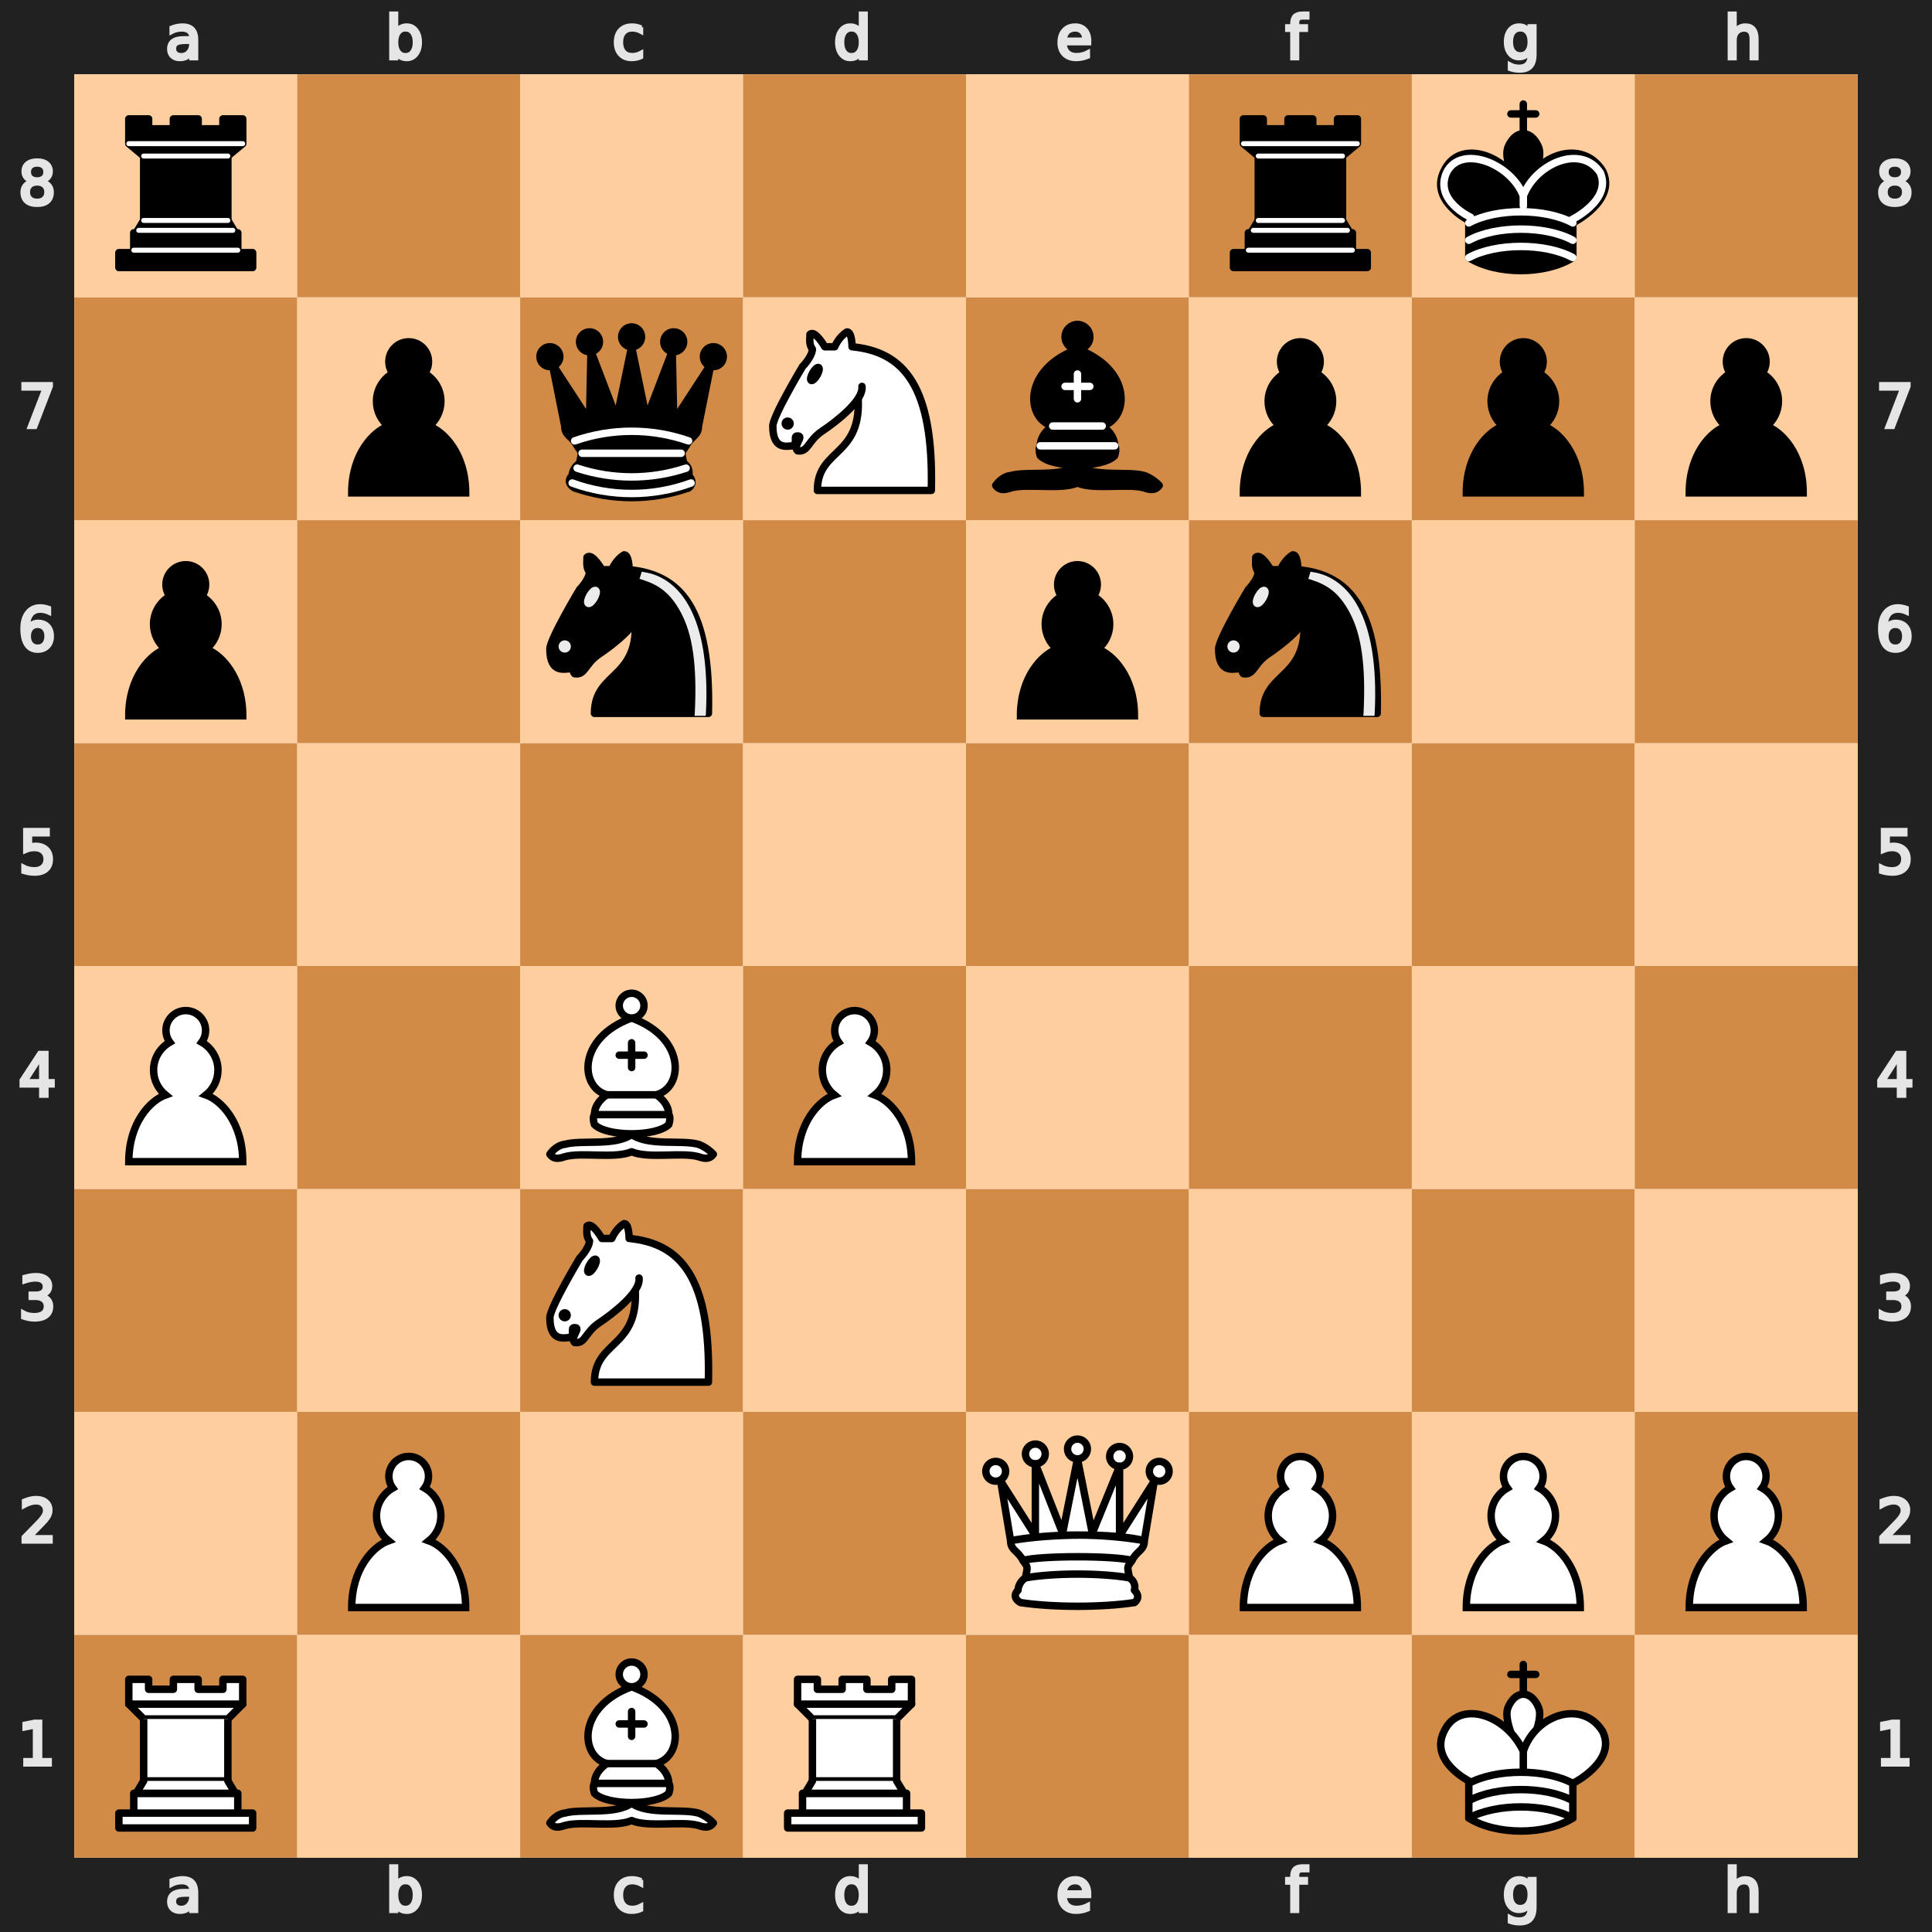
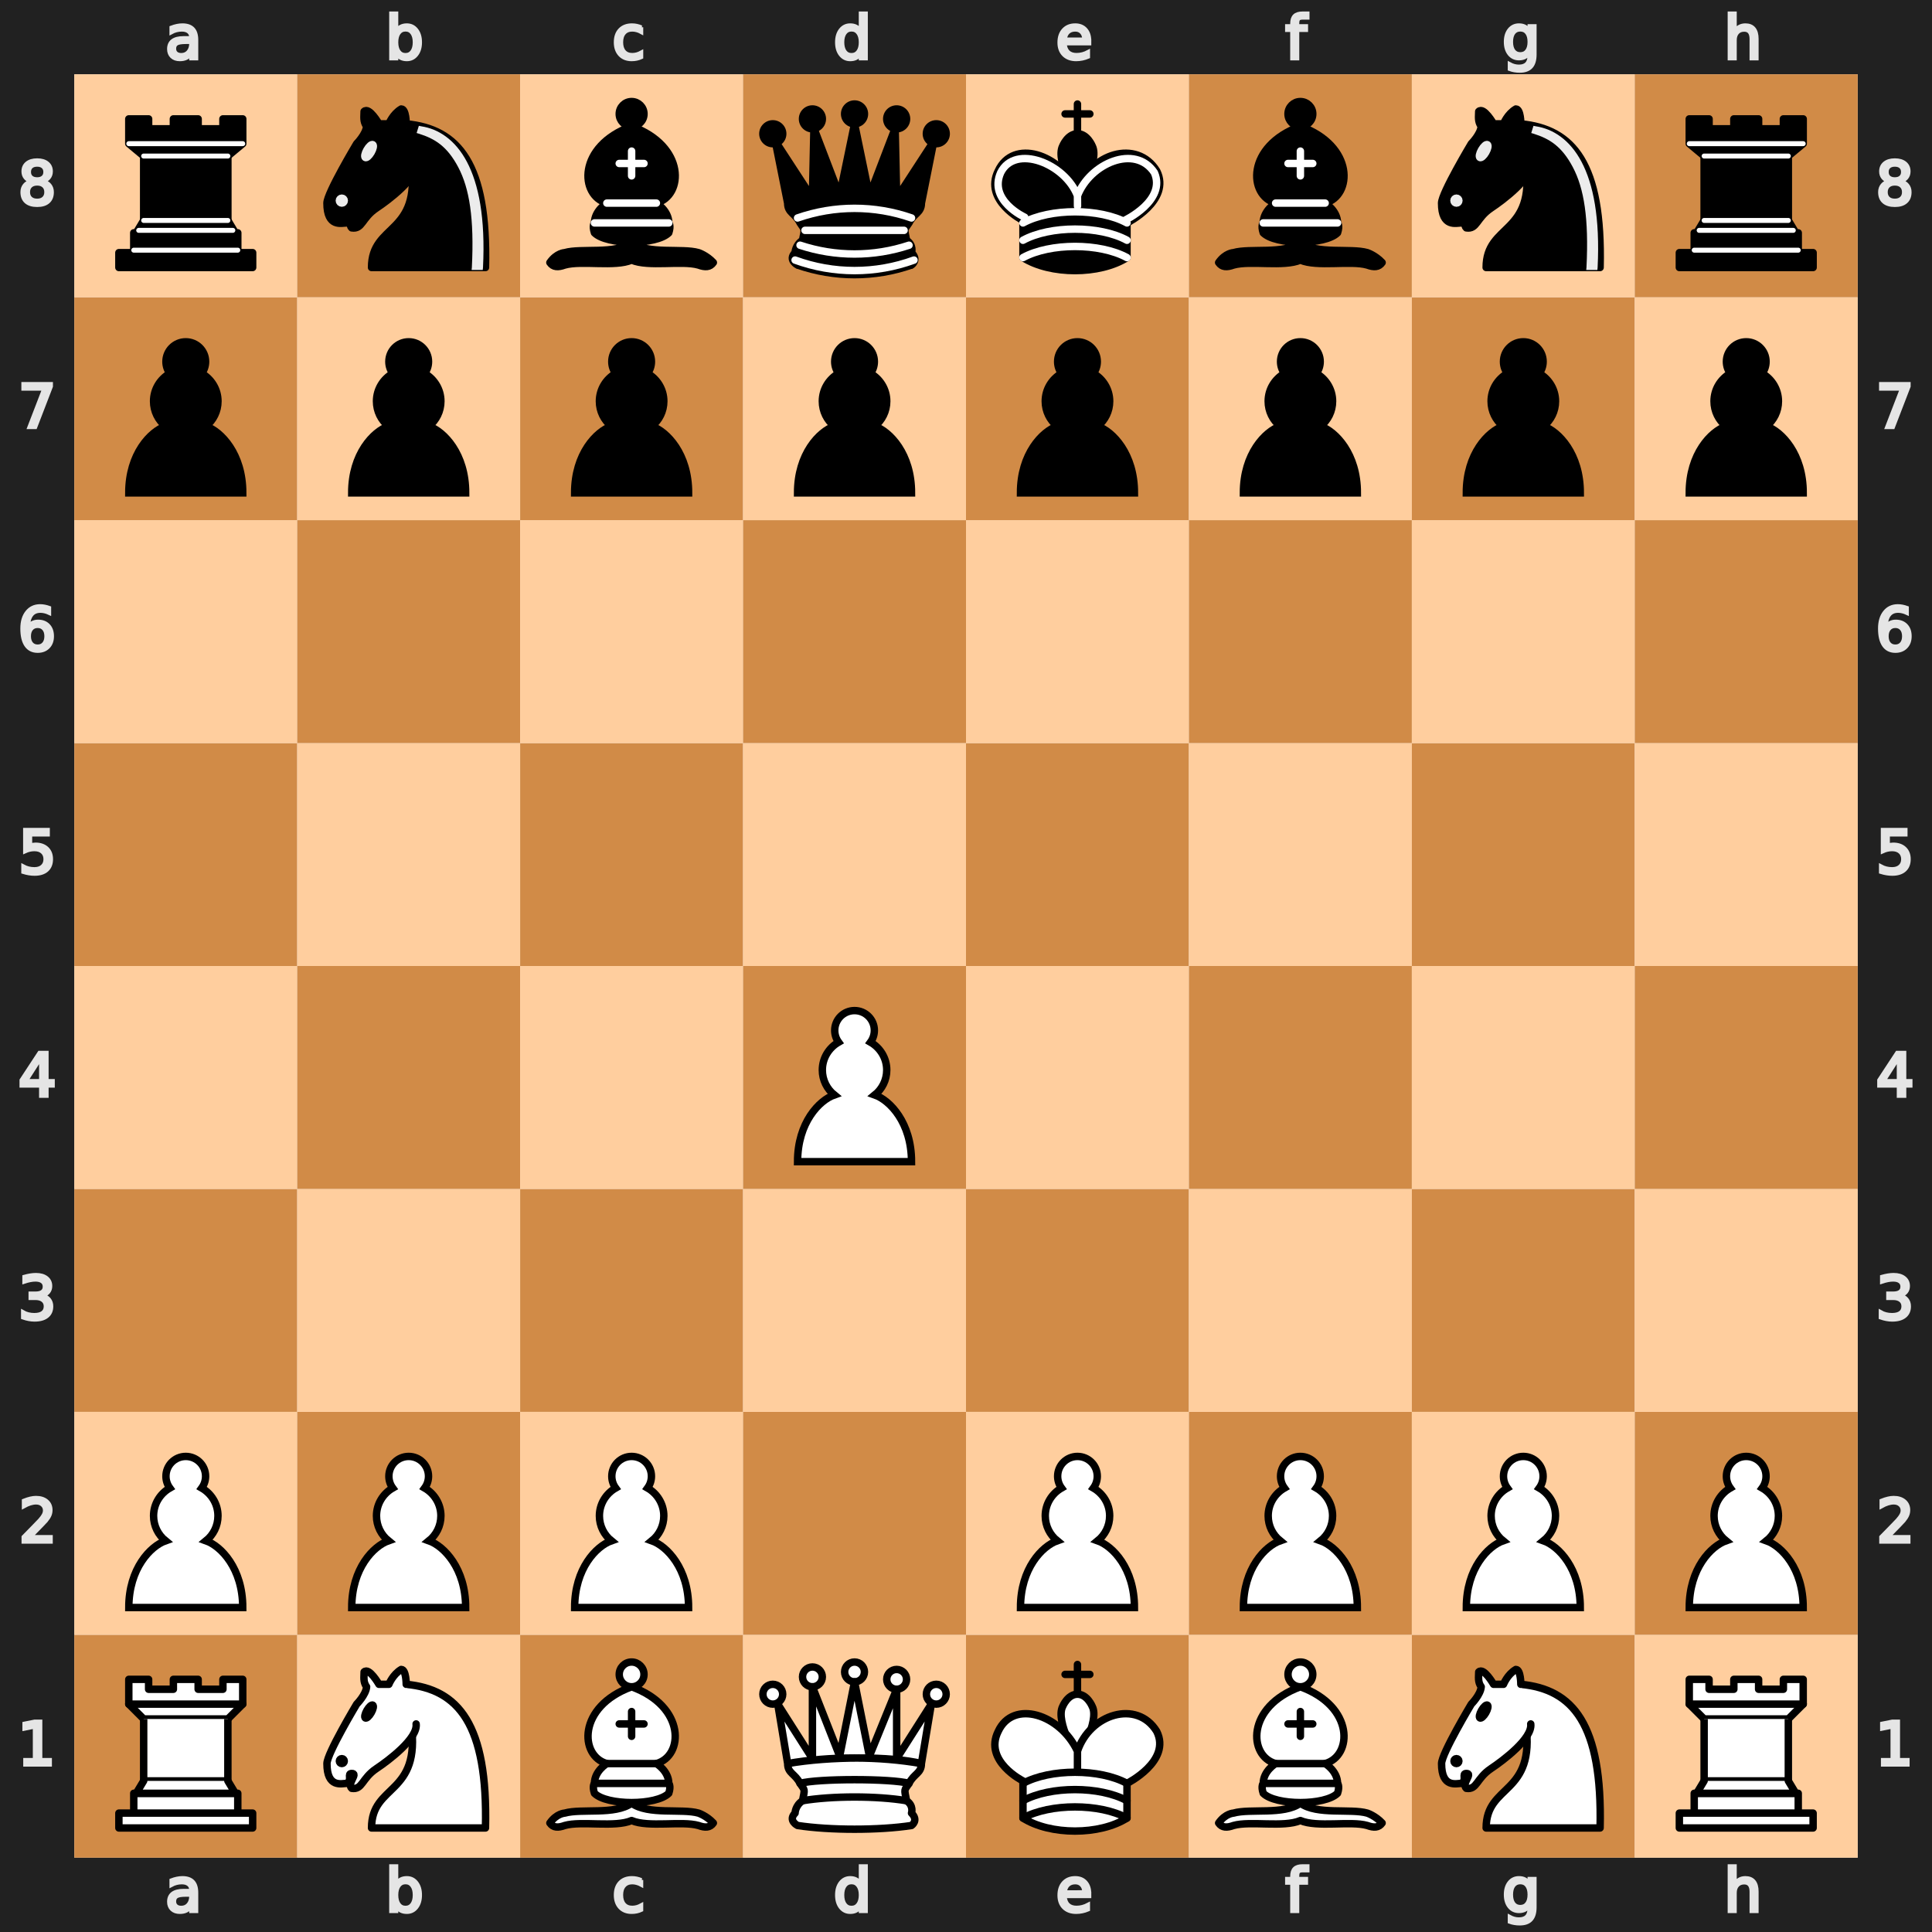
<svg xmlns="http://www.w3.org/2000/svg" xmlns:xlink="http://www.w3.org/1999/xlink" viewBox="0 0 390 390">
  <defs>
    <g id="white-pawn" class="white pawn">
      <path d="M22.5 9c-2.21 0-4 1.79-4 4 0 .89.29 1.71.78 2.38C17.33 16.5 16 18.59 16 21c0 2.03.94 3.84 2.41 5.03-3 1.06-7.41 5.55-7.41 13.47h23c0-7.92-4.41-12.41-7.41-13.47 1.47-1.19 2.41-3 2.41-5.03 0-2.41-1.33-4.5-3.28-5.62.49-.67.78-1.49.78-2.38 0-2.21-1.79-4-4-4z" fill="#fff" stroke="#000" stroke-width="1.5" stroke-linecap="round" />
    </g>
    <g id="white-knight" class="white knight" fill="none" fill-rule="evenodd" stroke="#000" stroke-width="1.5" stroke-linecap="round" stroke-linejoin="round">
      <path d="M 22,10 C 32.5,11 38.5,18 38,39 L 15,39 C 15,30 25,32.5 23,18" style="fill:#ffffff; stroke:#000000;" />
      <path d="M 24,18 C 24.38,20.91 18.45,25.37 16,27 C 13,29 13.18,31.34 11,31 C 9.958,30.06 12.41,27.96 11,28 C 10,28 11.19,29.23 10,30 C 9,30 5.997,31 6,26 C 6,24 12,14 12,14 C 12,14 13.89,12.1 14,10.5 C 13.27,9.506 13.5,8.5 13.5,7.5 C 14.5,6.5 16.5,10 16.5,10 L 18.5,10 C 18.5,10 19.28,8.008 21,7 C 22,7 22,10 22,10" style="fill:#ffffff; stroke:#000000;" />
      <path d="M 9.5 25.5 A 0.5 0.5 0 1 1 8.5,25.5 A 0.5 0.5 0 1 1 9.5 25.5 z" style="fill:#000000; stroke:#000000;" />
      <path d="M 15 15.5 A 0.5 1.5 0 1 1 14,15.5 A 0.5 1.5 0 1 1 15 15.5 z" transform="matrix(0.866,0.5,-0.5,0.866,9.693,-5.173)" style="fill:#000000; stroke:#000000;" />
    </g>
    <g id="white-bishop" class="white bishop" fill="none" fill-rule="evenodd" stroke="#000" stroke-width="1.5" stroke-linecap="round" stroke-linejoin="round">
      <g fill="#fff" stroke-linecap="butt">
        <path d="M9 36c3.39-.97 10.11.43 13.5-2 3.39 2.43 10.11 1.03 13.5 2 0 0 1.65.54 3 2-.68.97-1.65.99-3 .5-3.39-.97-10.11.46-13.5-1-3.39 1.46-10.11.03-13.5 1-1.354.49-2.323.47-3-.5 1.354-1.94 3-2 3-2zM15 32c2.5 2.5 12.5 2.5 15 0 .5-1.5 0-2 0-2 0-2.5-2.5-4-2.5-4 5.5-1.5 6-11.5-5-15.5-11 4-10.5 14-5 15.5 0 0-2.5 1.5-2.5 4 0 0-.5.5 0 2zM25 8a2.5 2.5 0 1 1-5 0 2.5 2.5 0 1 1 5 0z" />
      </g>
      <path d="M17.5 26h10M15 30h15m-7.5-14.5v5M20 18h5" stroke-linejoin="miter" />
    </g>
    <g id="white-rook" class="white rook" fill="#fff" fill-rule="evenodd" stroke="#000" stroke-width="1.5" stroke-linecap="round" stroke-linejoin="round">
      <path d="M9 39h27v-3H9v3zM12 36v-4h21v4H12zM11 14V9h4v2h5V9h5v2h5V9h4v5" stroke-linecap="butt" />
      <path d="M34 14l-3 3H14l-3-3" />
      <path d="M31 17v12.5H14V17" stroke-linecap="butt" stroke-linejoin="miter" />
      <path d="M31 29.5l1.5 2.5h-20l1.5-2.5" />
      <path d="M11 14h23" fill="none" stroke-linejoin="miter" />
    </g>
    <g id="white-queen" class="white queen" fill="#fff" fill-rule="evenodd" stroke="#000" stroke-width="1.5" stroke-linecap="round" stroke-linejoin="round">
      <path d="M8 12a2 2 0 1 1-4 0 2 2 0 1 1 4 0zM24.5 7.5a2 2 0 1 1-4 0 2 2 0 1 1 4 0zM41 12a2 2 0 1 1-4 0 2 2 0 1 1 4 0zM16 8.5a2 2 0 1 1-4 0 2 2 0 1 1 4 0zM33 9a2 2 0 1 1-4 0 2 2 0 1 1 4 0z" />
      <path d="M9 26c8.5-1.5 21-1.5 27 0l2-12-7 11V11l-5.5 13.5-3-15-3 15-5.5-14V25L7 14l2 12zM9 26c0 2 1.5 2 2.5 4 1 1.5 1 1 .5 3.5-1.5 1-1.5 2.5-1.5 2.5-1.5 1.5.5 2.5.5 2.5 6.5 1 16.5 1 23 0 0 0 1.5-1 0-2.5 0 0 .5-1.5-1-2.5-.5-2.5-.5-2 .5-3.5 1-2 2.5-2 2.5-4-8.5-1.5-18.5-1.5-27 0z" stroke-linecap="butt" />
      <path d="M11.5 30c3.5-1 18.5-1 22 0M12 33.5c6-1 15-1 21 0" fill="none" />
    </g>
    <g id="white-king" class="white king" fill="none" fill-rule="evenodd" stroke="#000" stroke-width="1.5" stroke-linecap="round" stroke-linejoin="round">
      <path d="M22.5 11.63V6M20 8h5" stroke-linejoin="miter" />
      <path d="M22.5 25s4.5-7.5 3-10.5c0 0-1-2.5-3-2.5s-3 2.5-3 2.5c-1.5 3 3 10.5 3 10.5" fill="#fff" stroke-linecap="butt" stroke-linejoin="miter" />
      <path d="M11.5 37c5.5 3.5 15.5 3.5 21 0v-7s9-4.5 6-10.5c-4-6.5-13.5-3.5-16 4V27v-3.5c-3.5-7.5-13-10.5-16-4-3 6 5 10 5 10V37z" fill="#fff" />
      <path d="M11.5 30c5.5-3 15.5-3 21 0m-21 3.5c5.5-3 15.5-3 21 0m-21 3.5c5.5-3 15.5-3 21 0" />
    </g>
    <g id="black-pawn" class="black pawn">
      <path d="M22.5 9c-2.21 0-4 1.79-4 4 0 .89.29 1.71.78 2.38C17.33 16.5 16 18.59 16 21c0 2.03.94 3.84 2.41 5.03-3 1.06-7.41 5.55-7.41 13.47h23c0-7.92-4.41-12.41-7.41-13.47 1.47-1.19 2.41-3 2.41-5.03 0-2.41-1.33-4.5-3.28-5.62.49-.67.78-1.49.78-2.38 0-2.21-1.79-4-4-4z" fill="#000" stroke="#000" stroke-width="1.5" stroke-linecap="round" />
    </g>
    <g id="black-knight" class="black knight" fill="none" fill-rule="evenodd" stroke="#000" stroke-width="1.5" stroke-linecap="round" stroke-linejoin="round">
      <path d="M 22,10 C 32.5,11 38.5,18 38,39 L 15,39 C 15,30 25,32.5 23,18" style="fill:#000000; stroke:#000000;" />
      <path d="M 24,18 C 24.38,20.91 18.45,25.37 16,27 C 13,29 13.18,31.34 11,31 C 9.958,30.06 12.41,27.96 11,28 C 10,28 11.19,29.23 10,30 C 9,30 5.997,31 6,26 C 6,24 12,14 12,14 C 12,14 13.89,12.1 14,10.5 C 13.27,9.506 13.5,8.5 13.5,7.5 C 14.5,6.5 16.5,10 16.5,10 L 18.5,10 C 18.5,10 19.28,8.008 21,7 C 22,7 22,10 22,10" style="fill:#000000; stroke:#000000;" />
      <path d="M 9.5 25.5 A 0.5 0.5 0 1 1 8.5,25.5 A 0.5 0.5 0 1 1 9.5 25.5 z" style="fill:#ececec; stroke:#ececec;" />
      <path d="M 15 15.5 A 0.5 1.5 0 1 1 14,15.5 A 0.5 1.5 0 1 1 15 15.5 z" transform="matrix(0.866,0.5,-0.5,0.866,9.693,-5.173)" style="fill:#ececec; stroke:#ececec;" />
      <path d="M 24.55,10.4 L 24.1,11.85 L 24.6,12 C 27.75,13 30.25,14.49 32.5,18.75 C 34.75,23.01 35.75,29.06 35.25,39 L 35.2,39.5 L 37.45,39.5 L 37.5,39 C 38,28.94 36.62,22.15 34.25,17.66 C 31.88,13.17 28.46,11.02 25.06,10.5 L 24.55,10.4 z " style="fill:#ececec; stroke:none;" />
    </g>
    <g id="black-bishop" class="black bishop" fill="none" fill-rule="evenodd" stroke="#000" stroke-width="1.5" stroke-linecap="round" stroke-linejoin="round">
      <path d="M9 36c3.39-.97 10.11.43 13.5-2 3.39 2.43 10.11 1.03 13.5 2 0 0 1.65.54 3 2-.68.97-1.65.99-3 .5-3.39-.97-10.11.46-13.5-1-3.39 1.46-10.11.03-13.5 1-1.354.49-2.323.47-3-.5 1.354-1.94 3-2 3-2zm6-4c2.5 2.5 12.5 2.5 15 0 .5-1.5 0-2 0-2 0-2.5-2.5-4-2.5-4 5.5-1.5 6-11.5-5-15.5-11 4-10.5 14-5 15.5 0 0-2.5 1.5-2.5 4 0 0-.5.5 0 2zM25 8a2.5 2.5 0 1 1-5 0 2.5 2.5 0 1 1 5 0z" fill="#000" stroke-linecap="butt" />
      <path d="M17.5 26h10M15 30h15m-7.5-14.5v5M20 18h5" stroke="#fff" stroke-linejoin="miter" />
    </g>
    <g id="black-rook" class="black rook" fill="#000" fill-rule="evenodd" stroke="#000" stroke-width="1.5" stroke-linecap="round" stroke-linejoin="round">
      <path d="M9 39h27v-3H9v3zM12.5 32l1.5-2.5h17l1.5 2.5h-20zM12 36v-4h21v4H12z" stroke-linecap="butt" />
      <path d="M14 29.5v-13h17v13H14z" stroke-linecap="butt" stroke-linejoin="miter" />
      <path d="M14 16.5L11 14h23l-3 2.5H14zM11 14V9h4v2h5V9h5v2h5V9h4v5H11z" stroke-linecap="butt" />
      <path d="M12 35.5h21M13 31.5h19M14 29.5h17M14 16.5h17M11 14h23" fill="none" stroke="#fff" stroke-width="1" stroke-linejoin="miter" />
    </g>
    <g id="black-queen" class="black queen" fill="#000" fill-rule="evenodd" stroke="#000" stroke-width="1.5" stroke-linecap="round" stroke-linejoin="round">
      <g fill="#000" stroke="none">
        <circle cx="6" cy="12" r="2.75" />
        <circle cx="14" cy="9" r="2.75" />
        <circle cx="22.5" cy="8" r="2.75" />
        <circle cx="31" cy="9" r="2.75" />
        <circle cx="39" cy="12" r="2.75" />
      </g>
      <path d="M9 26c8.5-1.5 21-1.5 27 0l2.5-12.5L31 25l-.3-14.1-5.2 13.6-3-14.5-3 14.5-5.2-13.6L14 25 6.5 13.5 9 26zM9 26c0 2 1.5 2 2.5 4 1 1.5 1 1 .5 3.5-1.5 1-1.5 2.5-1.5 2.5-1.5 1.5.5 2.5.5 2.5 6.5 1 16.5 1 23 0 0 0 1.5-1 0-2.5 0 0 .5-1.5-1-2.5-.5-2.5-.5-2 .5-3.5 1-2 2.5-2 2.5-4-8.5-1.5-18.5-1.5-27 0z" stroke-linecap="butt" />
      <path d="M11 38.5a35 35 1 0 0 23 0" fill="none" stroke-linecap="butt" />
      <path d="M11 29a35 35 1 0 1 23 0M12.5 31.5h20M11.5 34.5a35 35 1 0 0 22 0M10.5 37.5a35 35 1 0 0 24 0" fill="none" stroke="#fff" />
    </g>
    <g id="black-king" class="black king" fill="none" fill-rule="evenodd" stroke="#000" stroke-width="1.5" stroke-linecap="round" stroke-linejoin="round">
      <path d="M22.5 11.63V6" stroke-linejoin="miter" />
      <path d="M22.5 25s4.5-7.5 3-10.5c0 0-1-2.5-3-2.5s-3 2.5-3 2.5c-1.5 3 3 10.5 3 10.5" fill="#000" stroke-linecap="butt" stroke-linejoin="miter" />
      <path d="M11.5 37c5.5 3.5 15.5 3.5 21 0v-7s9-4.5 6-10.5c-4-6.5-13.5-3.5-16 4V27v-3.5c-3.5-7.5-13-10.5-16-4-3 6 5 10 5 10V37z" fill="#000" />
      <path d="M20 8h5" stroke-linejoin="miter" />
      <path d="M32 29.5s8.5-4 6.03-9.65C34.15 14 25 18 22.5 24.5l.01 2.1-.01-2.1C20 18 9.906 14 6.997 19.85c-2.497 5.65 4.853 9 4.853 9M11.5 30c5.5-3 15.5-3 21 0m-21 3.5c5.5-3 15.5-3 21 0m-21 3.5c5.5-3 15.5-3 21 0" stroke="#fff" />
    </g>
  </defs>
  <rect x="7.5" y="7.5" width="375" height="375" fill="none" stroke="#212121" stroke-width="15" />
  <g transform="translate(20, 1) scale(0.75, 0.75)" fill="#e5e5e5" stroke="#e5e5e5">
    <path d="M23.328 10.016q-1.742 0-2.414.398-.672.398-.672 1.36 0 .765.5 1.218.508.445 1.375.445 1.196 0 1.914-.843.727-.852.727-2.258v-.32zm2.867-.594v4.992h-1.437v-1.328q-.492.797-1.227 1.18-.734.375-1.797.375-1.343 0-2.14-.75-.79-.758-.79-2.024 0-1.476.985-2.226.992-.75 2.953-.75h2.016V8.75q0-.992-.656-1.531-.649-.547-1.829-.547-.75 0-1.46.18-.711.18-1.368.539V6.062q.79-.304 1.532-.453.742-.156 1.445-.156 1.898 0 2.836.984.937.985.937 2.985z" />
  </g>
  <g transform="translate(20, 375) scale(0.75, 0.75)" fill="#e5e5e5" stroke="#e5e5e5">
    <path d="M23.328 10.016q-1.742 0-2.414.398-.672.398-.672 1.36 0 .765.5 1.218.508.445 1.375.445 1.196 0 1.914-.843.727-.852.727-2.258v-.32zm2.867-.594v4.992h-1.437v-1.328q-.492.797-1.227 1.18-.734.375-1.797.375-1.343 0-2.14-.75-.79-.758-.79-2.024 0-1.476.985-2.226.992-.75 2.953-.75h2.016V8.75q0-.992-.656-1.531-.649-.547-1.829-.547-.75 0-1.46.18-.711.18-1.368.539V6.062q.79-.304 1.532-.453.742-.156 1.445-.156 1.898 0 2.836.984.937.985.937 2.985z" />
  </g>
  <g transform="translate(65, 1) scale(0.75, 0.75)" fill="#e5e5e5" stroke="#e5e5e5">
    <path d="M24.922 10.047q0-1.586-.656-2.485-.649-.906-1.79-.906-1.14 0-1.796.906-.649.899-.649 2.485 0 1.586.649 2.492.656.898 1.797.898 1.14 0 1.789-.898.656-.906.656-2.492zm-4.89-3.055q.452-.781 1.14-1.156.695-.383 1.656-.383 1.594 0 2.586 1.266 1 1.265 1 3.328 0 2.062-1 3.328-.992 1.266-2.586 1.266-.96 0-1.656-.375-.688-.383-1.14-1.164v1.312h-1.446V2.258h1.445z" />
  </g>
  <g transform="translate(65, 375) scale(0.75, 0.75)" fill="#e5e5e5" stroke="#e5e5e5">
    <path d="M24.922 10.047q0-1.586-.656-2.485-.649-.906-1.79-.906-1.14 0-1.796.906-.649.899-.649 2.485 0 1.586.649 2.492.656.898 1.797.898 1.14 0 1.789-.898.656-.906.656-2.492zm-4.89-3.055q.452-.781 1.14-1.156.695-.383 1.656-.383 1.594 0 2.586 1.266 1 1.265 1 3.328 0 2.062-1 3.328-.992 1.266-2.586 1.266-.96 0-1.656-.375-.688-.383-1.14-1.164v1.312h-1.446V2.258h1.445z" />
  </g>
  <g transform="translate(110, 1) scale(0.75, 0.75)" fill="#e5e5e5" stroke="#e5e5e5">
    <path d="M25.96 6v1.344q-.608-.336-1.226-.5-.609-.172-1.234-.172-1.398 0-2.172.89-.773.883-.773 2.485 0 1.601.773 2.492.774.883 2.172.883.625 0 1.234-.164.618-.172 1.227-.508v1.328q-.602.281-1.25.422-.64.14-1.367.14-1.977 0-3.14-1.242-1.165-1.242-1.165-3.351 0-2.14 1.172-3.367 1.18-1.227 3.227-1.227.664 0 1.296.14.633.134 1.227.407z" />
  </g>
  <g transform="translate(110, 375) scale(0.75, 0.75)" fill="#e5e5e5" stroke="#e5e5e5">
    <path d="M25.96 6v1.344q-.608-.336-1.226-.5-.609-.172-1.234-.172-1.398 0-2.172.89-.773.883-.773 2.485 0 1.601.773 2.492.774.883 2.172.883.625 0 1.234-.164.618-.172 1.227-.508v1.328q-.602.281-1.25.422-.64.14-1.367.14-1.977 0-3.14-1.242-1.165-1.242-1.165-3.351 0-2.14 1.172-3.367 1.18-1.227 3.227-1.227.664 0 1.296.14.633.134 1.227.407z" />
  </g>
  <g transform="translate(155, 1) scale(0.75, 0.75)" fill="#e5e5e5" stroke="#e5e5e5">
    <path d="M24.973 6.992V2.258h1.437v12.156h-1.437v-1.312q-.453.78-1.149 1.164-.687.375-1.656.375-1.586 0-2.586-1.266-.992-1.266-.992-3.328 0-2.063.992-3.328 1-1.266 2.586-1.266.969 0 1.656.383.696.375 1.149 1.156zm-4.899 3.055q0 1.586.649 2.492.656.898 1.797.898 1.14 0 1.796-.898.657-.906.657-2.492 0-1.586-.657-2.485-.656-.906-1.796-.906-1.141 0-1.797.906-.649.899-.649 2.485z" />
  </g>
  <g transform="translate(155, 375) scale(0.75, 0.75)" fill="#e5e5e5" stroke="#e5e5e5">
    <path d="M24.973 6.992V2.258h1.437v12.156h-1.437v-1.312q-.453.78-1.149 1.164-.687.375-1.656.375-1.586 0-2.586-1.266-.992-1.266-.992-3.328 0-2.063.992-3.328 1-1.266 2.586-1.266.969 0 1.656.383.696.375 1.149 1.156zm-4.899 3.055q0 1.586.649 2.492.656.898 1.797.898 1.14 0 1.796-.898.657-.906.657-2.492 0-1.586-.657-2.485-.656-.906-1.796-.906-1.141 0-1.797.906-.649.899-.649 2.485z" />
  </g>
  <g transform="translate(200, 1) scale(0.75, 0.75)" fill="#e5e5e5" stroke="#e5e5e5">
    <path d="M26.555 9.68v.703h-6.61q.094 1.484.89 2.265.806.774 2.235.774.828 0 1.602-.203.781-.203 1.547-.61v1.36q-.774.328-1.586.5-.813.172-1.649.172-2.093 0-3.32-1.22-1.219-1.218-1.219-3.296 0-2.148 1.157-3.406 1.164-1.266 3.132-1.266 1.766 0 2.79 1.14 1.03 1.134 1.03 3.087zm-1.438-.422q-.015-1.18-.664-1.883-.64-.703-1.703-.703-1.203 0-1.93.68-.718.68-.828 1.914z" />
  </g>
  <g transform="translate(200, 375) scale(0.75, 0.75)" fill="#e5e5e5" stroke="#e5e5e5">
    <path d="M26.555 9.68v.703h-6.61q.094 1.484.89 2.265.806.774 2.235.774.828 0 1.602-.203.781-.203 1.547-.61v1.36q-.774.328-1.586.5-.813.172-1.649.172-2.093 0-3.32-1.22-1.219-1.218-1.219-3.296 0-2.148 1.157-3.406 1.164-1.266 3.132-1.266 1.766 0 2.79 1.14 1.03 1.134 1.03 3.087zm-1.438-.422q-.015-1.18-.664-1.883-.64-.703-1.703-.703-1.203 0-1.93.68-.718.68-.828 1.914z" />
  </g>
  <g transform="translate(245, 1) scale(0.75, 0.75)" fill="#e5e5e5" stroke="#e5e5e5">
    <path d="M25.285 2.258v1.195H23.91q-.773 0-1.078.313-.297.312-.297 1.125v.773h2.367v1.117h-2.367v7.633H21.09V6.781h-1.375V5.664h1.375v-.61q0-1.46.68-2.124.68-.672 2.156-.672z" />
  </g>
  <g transform="translate(245, 375) scale(0.75, 0.75)" fill="#e5e5e5" stroke="#e5e5e5">
    <path d="M25.285 2.258v1.195H23.91q-.773 0-1.078.313-.297.312-.297 1.125v.773h2.367v1.117h-2.367v7.633H21.09V6.781h-1.375V5.664h1.375v-.61q0-1.46.68-2.124.68-.672 2.156-.672z" />
  </g>
  <g transform="translate(290, 1) scale(0.75, 0.75)" fill="#e5e5e5" stroke="#e5e5e5">
    <path d="M24.973 9.937q0-1.562-.649-2.421-.64-.86-1.804-.86-1.157 0-1.805.86-.64.859-.64 2.421 0 1.555.64 2.415.648.859 1.805.859 1.164 0 1.804-.86.649-.859.649-2.414zm1.437 3.391q0 2.234-.992 3.32-.992 1.094-3.04 1.094-.757 0-1.429-.117-.672-.11-1.304-.344v-1.398q.632.344 1.25.508.617.164 1.257.164 1.414 0 2.118-.743.703-.734.703-2.226v-.711q-.446.773-1.141 1.156-.695.383-1.664.383-1.61 0-2.594-1.227-.984-1.226-.984-3.25 0-2.03.984-3.257.985-1.227 2.594-1.227.969 0 1.664.383t1.14 1.156V5.664h1.438z" />
  </g>
  <g transform="translate(290, 375) scale(0.75, 0.75)" fill="#e5e5e5" stroke="#e5e5e5">
    <path d="M24.973 9.937q0-1.562-.649-2.421-.64-.86-1.804-.86-1.157 0-1.805.86-.64.859-.64 2.421 0 1.555.64 2.415.648.859 1.805.859 1.164 0 1.804-.86.649-.859.649-2.414zm1.437 3.391q0 2.234-.992 3.32-.992 1.094-3.04 1.094-.757 0-1.429-.117-.672-.11-1.304-.344v-1.398q.632.344 1.25.508.617.164 1.257.164 1.414 0 2.118-.743.703-.734.703-2.226v-.711q-.446.773-1.141 1.156-.695.383-1.664.383-1.61 0-2.594-1.227-.984-1.226-.984-3.25 0-2.03.984-3.257.985-1.227 2.594-1.227.969 0 1.664.383t1.14 1.156V5.664h1.438z" />
  </g>
  <g transform="translate(335, 1) scale(0.75, 0.75)" fill="#e5e5e5" stroke="#e5e5e5">
    <path d="M26.164 9.133v5.281h-1.437V9.18q0-1.243-.485-1.86-.484-.617-1.453-.617-1.164 0-1.836.742-.672.742-.672 2.024v4.945h-1.445V2.258h1.445v4.765q.516-.789 1.211-1.18.703-.39 1.617-.39 1.508 0 2.282.938.773.93.773 2.742z" />
  </g>
  <g transform="translate(335, 375) scale(0.75, 0.75)" fill="#e5e5e5" stroke="#e5e5e5">
    <path d="M26.164 9.133v5.281h-1.437V9.18q0-1.243-.485-1.86-.484-.617-1.453-.617-1.164 0-1.836.742-.672.742-.672 2.024v4.945h-1.445V2.258h1.445v4.765q.516-.789 1.211-1.18.703-.39 1.617-.39 1.508 0 2.282.938.773.93.773 2.742z" />
  </g>
  <g transform="translate(0, 335) scale(0.75, 0.75)" fill="#e5e5e5" stroke="#e5e5e5">
    <path d="M6.754 26.996h2.578v-8.898l-2.805.562v-1.437l2.79-.563h1.578v10.336h2.578v1.328h-6.72z" />
  </g>
  <g transform="translate(375, 335) scale(0.75, 0.75)" fill="#e5e5e5" stroke="#e5e5e5">
    <path d="M6.754 26.996h2.578v-8.898l-2.805.562v-1.437l2.79-.563h1.578v10.336h2.578v1.328h-6.72z" />
  </g>
  <g transform="translate(0, 290) scale(0.75, 0.75)" fill="#e5e5e5" stroke="#e5e5e5">
    <path d="M8.195 26.996h5.508v1.328H6.297v-1.328q.898-.93 2.445-2.492 1.555-1.57 1.953-2.024.758-.851 1.055-1.437.305-.594.305-1.164 0-.93-.657-1.516-.648-.586-1.695-.586-.742 0-1.57.258-.82.258-1.758.781v-1.593q.953-.383 1.781-.578.828-.196 1.516-.196 1.812 0 2.89.906 1.079.907 1.079 2.422 0 .72-.274 1.368-.265.64-.976 1.515-.196.227-1.243 1.313-1.046 1.078-2.953 3.023z" />
  </g>
  <g transform="translate(375, 290) scale(0.75, 0.75)" fill="#e5e5e5" stroke="#e5e5e5">
    <path d="M8.195 26.996h5.508v1.328H6.297v-1.328q.898-.93 2.445-2.492 1.555-1.57 1.953-2.024.758-.851 1.055-1.437.305-.594.305-1.164 0-.93-.657-1.516-.648-.586-1.695-.586-.742 0-1.57.258-.82.258-1.758.781v-1.593q.953-.383 1.781-.578.828-.196 1.516-.196 1.812 0 2.89.906 1.079.907 1.079 2.422 0 .72-.274 1.368-.265.64-.976 1.515-.196.227-1.243 1.313-1.046 1.078-2.953 3.023z" />
  </g>
  <g transform="translate(0, 245) scale(0.75, 0.75)" fill="#e5e5e5" stroke="#e5e5e5">
    <path d="M11.434 22.035q1.132.242 1.765 1.008.64.766.64 1.89 0 1.727-1.187 2.672-1.187.946-3.375.946-.734 0-1.515-.149-.774-.14-1.602-.43V26.45q.656.383 1.438.578.78.196 1.632.196 1.485 0 2.258-.586.782-.586.782-1.703 0-1.032-.727-1.61-.719-.586-2.008-.586h-1.36v-1.297h1.423q1.164 0 1.78-.46.618-.47.618-1.344 0-.899-.64-1.375-.633-.485-1.82-.485-.65 0-1.391.141-.743.14-1.633.437V16.95q.898-.25 1.68-.375.788-.125 1.484-.125 1.797 0 2.844.82 1.046.813 1.046 2.204 0 .968-.554 1.64-.555.664-1.578.922z" />
  </g>
  <g transform="translate(375, 245) scale(0.75, 0.75)" fill="#e5e5e5" stroke="#e5e5e5">
    <path d="M11.434 22.035q1.132.242 1.765 1.008.64.766.64 1.89 0 1.727-1.187 2.672-1.187.946-3.375.946-.734 0-1.515-.149-.774-.14-1.602-.43V26.45q.656.383 1.438.578.78.196 1.632.196 1.485 0 2.258-.586.782-.586.782-1.703 0-1.032-.727-1.61-.719-.586-2.008-.586h-1.36v-1.297h1.423q1.164 0 1.78-.46.618-.47.618-1.344 0-.899-.64-1.375-.633-.485-1.82-.485-.65 0-1.391.141-.743.14-1.633.437V16.95q.898-.25 1.68-.375.788-.125 1.484-.125 1.797 0 2.844.82 1.046.813 1.046 2.204 0 .968-.554 1.64-.555.664-1.578.922z" />
  </g>
  <g transform="translate(0, 200) scale(0.75, 0.75)" fill="#e5e5e5" stroke="#e5e5e5">
    <path d="M11.016 18.035L7.03 24.262h3.985zm-.414-1.375h1.984v7.602h1.664v1.312h-1.664v2.75h-1.57v-2.75H5.75v-1.523z" />
  </g>
  <g transform="translate(375, 200) scale(0.75, 0.75)" fill="#e5e5e5" stroke="#e5e5e5">
    <path d="M11.016 18.035L7.03 24.262h3.985zm-.414-1.375h1.984v7.602h1.664v1.312h-1.664v2.75h-1.57v-2.75H5.75v-1.523z" />
  </g>
  <g transform="translate(0, 155) scale(0.75, 0.75)" fill="#e5e5e5" stroke="#e5e5e5">
    <path d="M6.719 16.66h6.195v1.328h-4.75v2.86q.344-.118.688-.172.343-.063.687-.063 1.953 0 3.094 1.07 1.14 1.07 1.14 2.899 0 1.883-1.171 2.93-1.172 1.039-3.305 1.039-.735 0-1.5-.125-.758-.125-1.57-.375v-1.586q.703.383 1.453.57.75.188 1.586.188 1.351 0 2.14-.711.79-.711.79-1.93 0-1.219-.79-1.93-.789-.71-2.14-.71-.633 0-1.266.14-.625.14-1.281.438z" />
  </g>
  <g transform="translate(375, 155) scale(0.75, 0.75)" fill="#e5e5e5" stroke="#e5e5e5">
    <path d="M6.719 16.66h6.195v1.328h-4.75v2.86q.344-.118.688-.172.343-.063.687-.063 1.953 0 3.094 1.07 1.14 1.07 1.14 2.899 0 1.883-1.171 2.93-1.172 1.039-3.305 1.039-.735 0-1.5-.125-.758-.125-1.57-.375v-1.586q.703.383 1.453.57.75.188 1.586.188 1.351 0 2.14-.711.79-.711.79-1.93 0-1.219-.79-1.93-.789-.71-2.14-.71-.633 0-1.266.14-.625.14-1.281.438z" />
  </g>
  <g transform="translate(0, 110) scale(0.75, 0.75)" fill="#e5e5e5" stroke="#e5e5e5">
    <path d="M10.137 21.863q-1.063 0-1.688.727-.617.726-.617 1.992 0 1.258.617 1.992.625.727 1.688.727 1.062 0 1.68-.727.624-.734.624-1.992 0-1.266-.625-1.992-.617-.727-1.68-.727zm3.133-4.945v1.437q-.594-.28-1.204-.43-.601-.148-1.195-.148-1.562 0-2.39 1.055-.82 1.055-.938 3.188.46-.68 1.156-1.04.696-.367 1.531-.367 1.758 0 2.774 1.07 1.023 1.063 1.023 2.899 0 1.797-1.062 2.883-1.063 1.086-2.828 1.086-2.024 0-3.094-1.547-1.07-1.555-1.07-4.5 0-2.766 1.312-4.406 1.313-1.649 3.524-1.649.593 0 1.195.117.61.118 1.266.352z" />
  </g>
  <g transform="translate(375, 110) scale(0.75, 0.75)" fill="#e5e5e5" stroke="#e5e5e5">
    <path d="M10.137 21.863q-1.063 0-1.688.727-.617.726-.617 1.992 0 1.258.617 1.992.625.727 1.688.727 1.062 0 1.68-.727.624-.734.624-1.992 0-1.266-.625-1.992-.617-.727-1.68-.727zm3.133-4.945v1.437q-.594-.28-1.204-.43-.601-.148-1.195-.148-1.562 0-2.39 1.055-.82 1.055-.938 3.188.46-.68 1.156-1.04.696-.367 1.531-.367 1.758 0 2.774 1.07 1.023 1.063 1.023 2.899 0 1.797-1.062 2.883-1.063 1.086-2.828 1.086-2.024 0-3.094-1.547-1.07-1.555-1.07-4.5 0-2.766 1.312-4.406 1.313-1.649 3.524-1.649.593 0 1.195.117.61.118 1.266.352z" />
  </g>
  <g transform="translate(0, 65) scale(0.75, 0.75)" fill="#e5e5e5" stroke="#e5e5e5">
    <path d="M6.25 16.66h7.5v.672L9.516 28.324H7.867l3.985-10.336H6.25z" />
  </g>
  <g transform="translate(375, 65) scale(0.75, 0.75)" fill="#e5e5e5" stroke="#e5e5e5">
    <path d="M6.25 16.66h7.5v.672L9.516 28.324H7.867l3.985-10.336H6.25z" />
  </g>
  <g transform="translate(0, 20) scale(0.75, 0.75)" fill="#e5e5e5" stroke="#e5e5e5">
    <path d="M10 22.785q-1.125 0-1.773.602-.641.601-.641 1.656t.64 1.656q.649.602 1.774.602t1.773-.602q.649-.61.649-1.656 0-1.055-.649-1.656-.64-.602-1.773-.602zm-1.578-.672q-1.016-.25-1.586-.945-.563-.695-.563-1.695 0-1.399.993-2.211 1-.813 2.734-.813 1.742 0 2.734.813.993.812.993 2.21 0 1-.57 1.696-.563.695-1.571.945 1.14.266 1.773 1.04.641.773.641 1.89 0 1.695-1.04 2.602-1.03.906-2.96.906t-2.969-.906Q6 26.738 6 25.043q0-1.117.64-1.89.641-.774 1.782-1.04zm-.578-2.492q0 .906.562 1.414.57.508 1.594.508 1.016 0 1.586-.508.578-.508.578-1.414 0-.906-.578-1.414-.57-.508-1.586-.508-1.023 0-1.594.508-.562.508-.562 1.414z" />
  </g>
  <g transform="translate(375, 20) scale(0.75, 0.75)" fill="#e5e5e5" stroke="#e5e5e5">
    <path d="M10 22.785q-1.125 0-1.773.602-.641.601-.641 1.656t.64 1.656q.649.602 1.774.602t1.773-.602q.649-.61.649-1.656 0-1.055-.649-1.656-.64-.602-1.773-.602zm-1.578-.672q-1.016-.25-1.586-.945-.563-.695-.563-1.695 0-1.399.993-2.211 1-.813 2.734-.813 1.742 0 2.734.813.993.812.993 2.21 0 1-.57 1.696-.563.695-1.571.945 1.14.266 1.773 1.04.641.773.641 1.89 0 1.695-1.04 2.602-1.03.906-2.96.906t-2.969-.906Q6 26.738 6 25.043q0-1.117.64-1.89.641-.774 1.782-1.04zm-.578-2.492q0 .906.562 1.414.57.508 1.594.508 1.016 0 1.586-.508.578-.508.578-1.414 0-.906-.578-1.414-.57-.508-1.586-.508-1.023 0-1.594.508-.562.508-.562 1.414z" />
  </g>
  <rect x="15" y="330" width="45" height="45" class="square dark a1" stroke="none" fill="#d18b47" />
  <rect x="60" y="330" width="45" height="45" class="square light b1" stroke="none" fill="#ffce9e" />
  <rect x="105" y="330" width="45" height="45" class="square dark c1" stroke="none" fill="#d18b47" />
  <rect x="150" y="330" width="45" height="45" class="square light d1" stroke="none" fill="#ffce9e" />
  <rect x="195" y="330" width="45" height="45" class="square dark e1" stroke="none" fill="#d18b47" />
  <rect x="240" y="330" width="45" height="45" class="square light f1" stroke="none" fill="#ffce9e" />
  <rect x="285" y="330" width="45" height="45" class="square dark g1" stroke="none" fill="#d18b47" />
  <rect x="330" y="330" width="45" height="45" class="square light h1" stroke="none" fill="#ffce9e" />
  <rect x="15" y="285" width="45" height="45" class="square light a2" stroke="none" fill="#ffce9e" />
  <rect x="60" y="285" width="45" height="45" class="square dark b2" stroke="none" fill="#d18b47" />
  <rect x="105" y="285" width="45" height="45" class="square light c2" stroke="none" fill="#ffce9e" />
  <rect x="150" y="285" width="45" height="45" class="square dark d2" stroke="none" fill="#d18b47" />
  <rect x="195" y="285" width="45" height="45" class="square light e2" stroke="none" fill="#ffce9e" />
  <rect x="240" y="285" width="45" height="45" class="square dark f2" stroke="none" fill="#d18b47" />
  <rect x="285" y="285" width="45" height="45" class="square light g2" stroke="none" fill="#ffce9e" />
  <rect x="330" y="285" width="45" height="45" class="square dark h2" stroke="none" fill="#d18b47" />
  <rect x="15" y="240" width="45" height="45" class="square dark a3" stroke="none" fill="#d18b47" />
  <rect x="60" y="240" width="45" height="45" class="square light b3" stroke="none" fill="#ffce9e" />
  <rect x="105" y="240" width="45" height="45" class="square dark c3" stroke="none" fill="#d18b47" />
  <rect x="150" y="240" width="45" height="45" class="square light d3" stroke="none" fill="#ffce9e" />
  <rect x="195" y="240" width="45" height="45" class="square dark e3" stroke="none" fill="#d18b47" />
  <rect x="240" y="240" width="45" height="45" class="square light f3" stroke="none" fill="#ffce9e" />
  <rect x="285" y="240" width="45" height="45" class="square dark g3" stroke="none" fill="#d18b47" />
  <rect x="330" y="240" width="45" height="45" class="square light h3" stroke="none" fill="#ffce9e" />
  <rect x="15" y="195" width="45" height="45" class="square light a4" stroke="none" fill="#ffce9e" />
  <rect x="60" y="195" width="45" height="45" class="square dark b4" stroke="none" fill="#d18b47" />
  <rect x="105" y="195" width="45" height="45" class="square light c4" stroke="none" fill="#ffce9e" />
  <rect x="150" y="195" width="45" height="45" class="square dark d4" stroke="none" fill="#d18b47" />
  <rect x="195" y="195" width="45" height="45" class="square light e4" stroke="none" fill="#ffce9e" />
  <rect x="240" y="195" width="45" height="45" class="square dark f4" stroke="none" fill="#d18b47" />
  <rect x="285" y="195" width="45" height="45" class="square light g4" stroke="none" fill="#ffce9e" />
  <rect x="330" y="195" width="45" height="45" class="square dark h4" stroke="none" fill="#d18b47" />
  <rect x="15" y="150" width="45" height="45" class="square dark a5" stroke="none" fill="#d18b47" />
  <rect x="60" y="150" width="45" height="45" class="square light b5" stroke="none" fill="#ffce9e" />
  <rect x="105" y="150" width="45" height="45" class="square dark c5" stroke="none" fill="#d18b47" />
  <rect x="150" y="150" width="45" height="45" class="square light d5" stroke="none" fill="#ffce9e" />
  <rect x="195" y="150" width="45" height="45" class="square dark e5" stroke="none" fill="#d18b47" />
  <rect x="240" y="150" width="45" height="45" class="square light f5" stroke="none" fill="#ffce9e" />
  <rect x="285" y="150" width="45" height="45" class="square dark g5" stroke="none" fill="#d18b47" />
  <rect x="330" y="150" width="45" height="45" class="square light h5" stroke="none" fill="#ffce9e" />
  <rect x="15" y="105" width="45" height="45" class="square light a6" stroke="none" fill="#ffce9e" />
  <rect x="60" y="105" width="45" height="45" class="square dark b6" stroke="none" fill="#d18b47" />
  <rect x="105" y="105" width="45" height="45" class="square light c6" stroke="none" fill="#ffce9e" />
  <rect x="150" y="105" width="45" height="45" class="square dark d6" stroke="none" fill="#d18b47" />
  <rect x="195" y="105" width="45" height="45" class="square light e6" stroke="none" fill="#ffce9e" />
  <rect x="240" y="105" width="45" height="45" class="square dark f6" stroke="none" fill="#d18b47" />
  <rect x="285" y="105" width="45" height="45" class="square light g6" stroke="none" fill="#ffce9e" />
  <rect x="330" y="105" width="45" height="45" class="square dark h6" stroke="none" fill="#d18b47" />
  <rect x="15" y="60" width="45" height="45" class="square dark a7" stroke="none" fill="#d18b47" />
  <rect x="60" y="60" width="45" height="45" class="square light b7" stroke="none" fill="#ffce9e" />
  <rect x="105" y="60" width="45" height="45" class="square dark c7" stroke="none" fill="#d18b47" />
  <rect x="150" y="60" width="45" height="45" class="square light d7" stroke="none" fill="#ffce9e" />
  <rect x="195" y="60" width="45" height="45" class="square dark e7" stroke="none" fill="#d18b47" />
  <rect x="240" y="60" width="45" height="45" class="square light f7" stroke="none" fill="#ffce9e" />
  <rect x="285" y="60" width="45" height="45" class="square dark g7" stroke="none" fill="#d18b47" />
  <rect x="330" y="60" width="45" height="45" class="square light h7" stroke="none" fill="#ffce9e" />
  <rect x="15" y="15" width="45" height="45" class="square light a8" stroke="none" fill="#ffce9e" />
  <rect x="60" y="15" width="45" height="45" class="square dark b8" stroke="none" fill="#d18b47" />
  <rect x="105" y="15" width="45" height="45" class="square light c8" stroke="none" fill="#ffce9e" />
  <rect x="150" y="15" width="45" height="45" class="square dark d8" stroke="none" fill="#d18b47" />
  <rect x="195" y="15" width="45" height="45" class="square light e8" stroke="none" fill="#ffce9e" />
  <rect x="240" y="15" width="45" height="45" class="square dark f8" stroke="none" fill="#d18b47" />
  <rect x="285" y="15" width="45" height="45" class="square light g8" stroke="none" fill="#ffce9e" />
  <rect x="330" y="15" width="45" height="45" class="square dark h8" stroke="none" fill="#d18b47" />
  <use href="#white-rook" xlink:href="#white-rook" transform="translate(15, 330)" />
+   <use href="#white-knight" xlink:href="#white-knight" transform="translate(60, 330)" />
  <use href="#white-bishop" xlink:href="#white-bishop" transform="translate(105, 330)" />
-   <use href="#white-rook" xlink:href="#white-rook" transform="translate(150, 330)" />
-   <use href="#white-king" xlink:href="#white-king" transform="translate(285, 330)" />
+   <use href="#white-queen" xlink:href="#white-queen" transform="translate(150, 330)" />
+   <use href="#white-king" xlink:href="#white-king" transform="translate(195, 330)" />
+   <use href="#white-bishop" xlink:href="#white-bishop" transform="translate(240, 330)" />
+   <use href="#white-knight" xlink:href="#white-knight" transform="translate(285, 330)" />
+   <use href="#white-rook" xlink:href="#white-rook" transform="translate(330, 330)" />
+   <use href="#white-pawn" xlink:href="#white-pawn" transform="translate(15, 285)" />
  <use href="#white-pawn" xlink:href="#white-pawn" transform="translate(60, 285)" />
-   <use href="#white-queen" xlink:href="#white-queen" transform="translate(195, 285)" />
+   <use href="#white-pawn" xlink:href="#white-pawn" transform="translate(105, 285)" />
+   <use href="#white-pawn" xlink:href="#white-pawn" transform="translate(195, 285)" />
  <use href="#white-pawn" xlink:href="#white-pawn" transform="translate(240, 285)" />
  <use href="#white-pawn" xlink:href="#white-pawn" transform="translate(285, 285)" />
  <use href="#white-pawn" xlink:href="#white-pawn" transform="translate(330, 285)" />
-   <use href="#white-knight" xlink:href="#white-knight" transform="translate(105, 240)" />
-   <use href="#white-pawn" xlink:href="#white-pawn" transform="translate(15, 195)" />
-   <use href="#white-bishop" xlink:href="#white-bishop" transform="translate(105, 195)" />
  <use href="#white-pawn" xlink:href="#white-pawn" transform="translate(150, 195)" />
-   <use href="#black-pawn" xlink:href="#black-pawn" transform="translate(15, 105)" />
-   <use href="#black-knight" xlink:href="#black-knight" transform="translate(105, 105)" />
-   <use href="#black-pawn" xlink:href="#black-pawn" transform="translate(195, 105)" />
-   <use href="#black-knight" xlink:href="#black-knight" transform="translate(240, 105)" />
+   <use href="#black-pawn" xlink:href="#black-pawn" transform="translate(15, 60)" />
  <use href="#black-pawn" xlink:href="#black-pawn" transform="translate(60, 60)" />
-   <use href="#black-queen" xlink:href="#black-queen" transform="translate(105, 60)" />
-   <use href="#white-knight" xlink:href="#white-knight" transform="translate(150, 60)" />
-   <use href="#black-bishop" xlink:href="#black-bishop" transform="translate(195, 60)" />
+   <use href="#black-pawn" xlink:href="#black-pawn" transform="translate(105, 60)" />
+   <use href="#black-pawn" xlink:href="#black-pawn" transform="translate(150, 60)" />
+   <use href="#black-pawn" xlink:href="#black-pawn" transform="translate(195, 60)" />
  <use href="#black-pawn" xlink:href="#black-pawn" transform="translate(240, 60)" />
  <use href="#black-pawn" xlink:href="#black-pawn" transform="translate(285, 60)" />
  <use href="#black-pawn" xlink:href="#black-pawn" transform="translate(330, 60)" />
  <use href="#black-rook" xlink:href="#black-rook" transform="translate(15, 15)" />
-   <use href="#black-rook" xlink:href="#black-rook" transform="translate(240, 15)" />
-   <use href="#black-king" xlink:href="#black-king" transform="translate(285, 15)" />
+   <use href="#black-knight" xlink:href="#black-knight" transform="translate(60, 15)" />
+   <use href="#black-bishop" xlink:href="#black-bishop" transform="translate(105, 15)" />
+   <use href="#black-queen" xlink:href="#black-queen" transform="translate(150, 15)" />
+   <use href="#black-king" xlink:href="#black-king" transform="translate(195, 15)" />
+   <use href="#black-bishop" xlink:href="#black-bishop" transform="translate(240, 15)" />
+   <use href="#black-knight" xlink:href="#black-knight" transform="translate(285, 15)" />
+   <use href="#black-rook" xlink:href="#black-rook" transform="translate(330, 15)" />
</svg>
